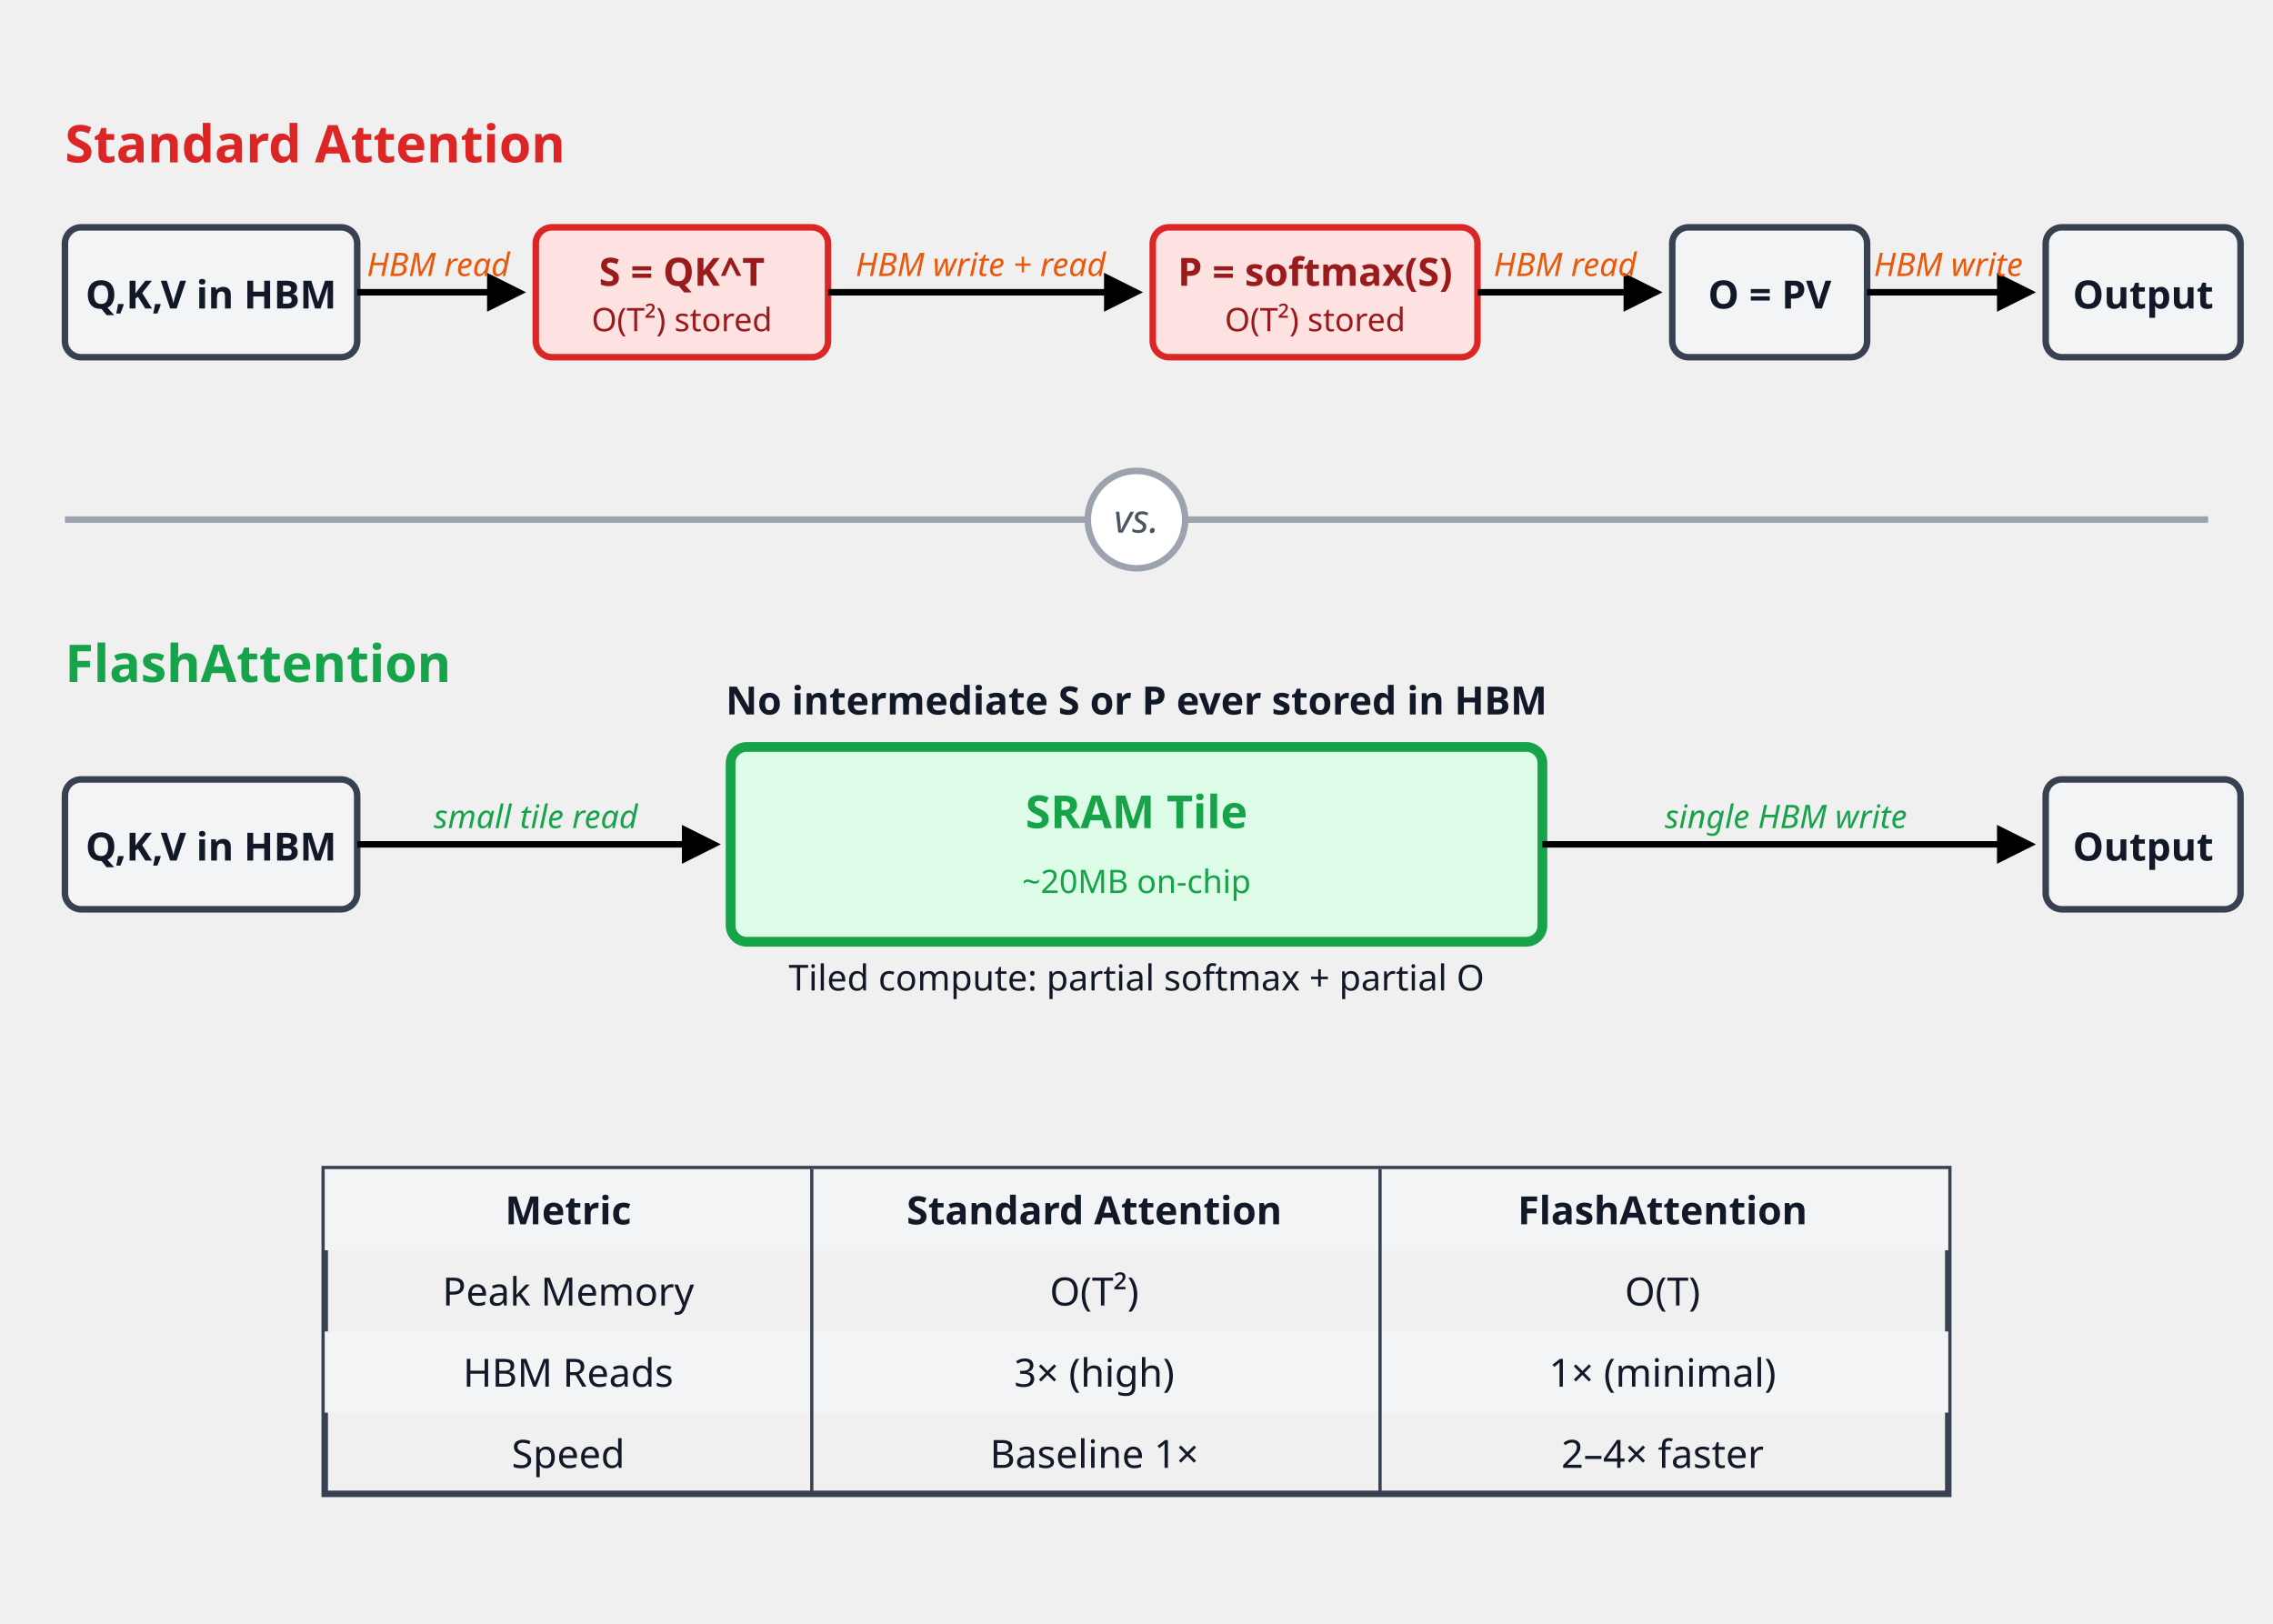
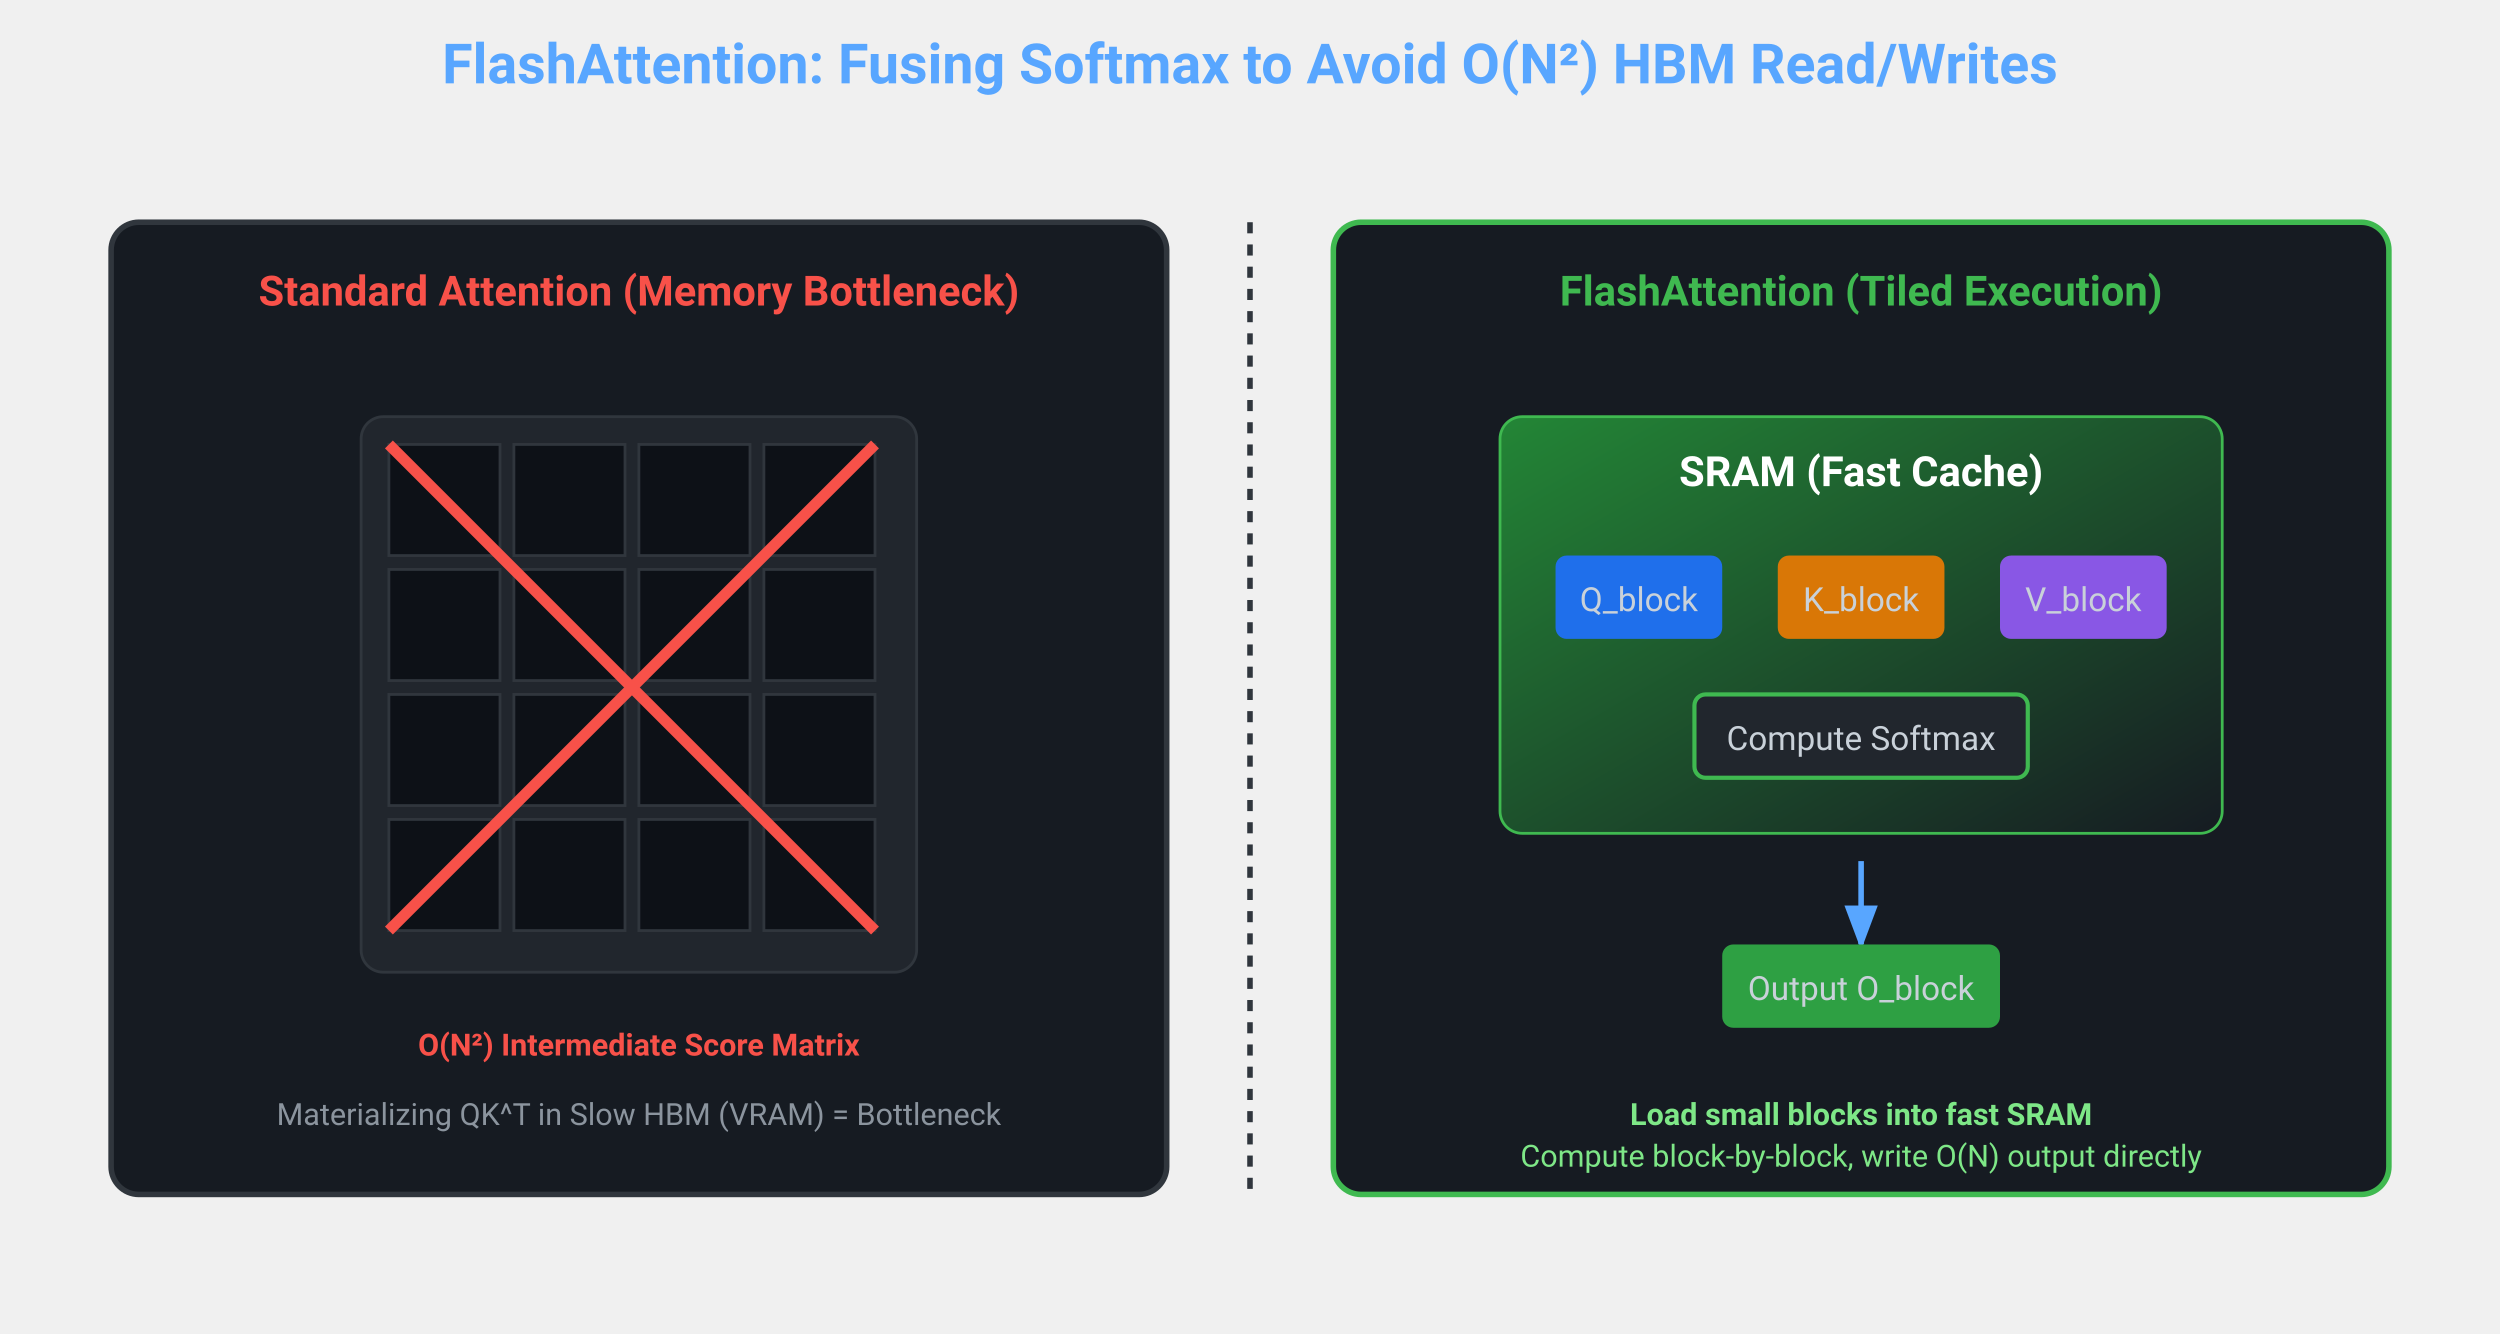
- <svg xmlns="http://www.w3.org/2000/svg" viewBox="0 0 700 500" width="700" height="500" style="background-color: white; font-family: sans-serif;">
+ <svg xmlns="http://www.w3.org/2000/svg" viewBox="0 0 900 480" width="100%" height="100%" style="background-color: #0d1117; font-family: -apple-system, BlinkMacSystemFont, 'Segoe UI', Roboto, Helvetica, Arial, sans-serif;">
+   <style>
+     .title { font-size: 20px; font-weight: bold; fill: #58a6ff; text-anchor: middle; }
+     .box-title { font-size: 15px; font-weight: bold; fill: #ffffff; text-anchor: middle; }
+     .box-text { font-size: 12px; fill: #c9d1d9; text-anchor: middle; }
+     .sub-text { font-size: 11px; fill: #8b949e; text-anchor: middle; }
+     .arrow { stroke: #58a6ff; stroke-width: 2; marker-end: url(#arrowhead); }
+     .cross { stroke: #f85149; stroke-width: 4; }
+   </style>
  <defs>
-     <marker id="arrow_black" markerWidth="6" markerHeight="6" refX="5" refY="3" orient="auto">
-       <path d="M0,0 L6,3 L0,6 Z" fill="#000000" />
+     <marker id="arrowhead" markerWidth="8" markerHeight="6" refX="7" refY="3" orient="auto">
+       <polygon points="0 0, 8 3, 0 6" fill="#58a6ff" />
    </marker>
+     <linearGradient id="grad-sram" x1="0%" y1="0%" x2="100%" y2="100%">
+       <stop offset="0%" stop-color="#238636" />
+       <stop offset="100%" stop-color="#161b22" />
+     </linearGradient>
  </defs>
-   <text x="20" y="50" font-size="16" font-weight="bold" fill="#DC2626">Standard Attention</text>
-   <rect x="20" y="70" width="90" height="40" rx="5" fill="#F3F4F6" stroke="#374151" stroke-width="2" />
-   <text x="65" y="95" font-size="12" font-weight="bold" text-anchor="middle" fill="#111827">Q,K,V in HBM</text>
-   <line x1="110" y1="90" x2="160" y2="90" stroke="#000" stroke-width="2" marker-end="url(#arrow_black)" />
-   <text x="135" y="85" font-size="10" font-style="italic" fill="#EA580C" text-anchor="middle">HBM read</text>
-   <rect x="165" y="70" width="90" height="40" rx="5" fill="#FEE2E2" stroke="#DC2626" stroke-width="2" />
-   <text x="210" y="88" font-size="12" font-weight="bold" text-anchor="middle" fill="#991B1B">S = QK^T</text>
-   <text x="210" y="102" font-size="10" text-anchor="middle" fill="#991B1B">O(T²) stored</text>
-   <line x1="255" y1="90" x2="350" y2="90" stroke="#000" stroke-width="2" marker-end="url(#arrow_black)" />
-   <text x="302" y="85" font-size="10" font-style="italic" fill="#EA580C" text-anchor="middle">HBM write + read</text>
-   <rect x="355" y="70" width="100" height="40" rx="5" fill="#FEE2E2" stroke="#DC2626" stroke-width="2" />
-   <text x="405" y="88" font-size="12" font-weight="bold" text-anchor="middle" fill="#991B1B">P = softmax(S)</text>
-   <text x="405" y="102" font-size="10" text-anchor="middle" fill="#991B1B">O(T²) stored</text>
-   <line x1="455" y1="90" x2="510" y2="90" stroke="#000" stroke-width="2" marker-end="url(#arrow_black)" />
-   <text x="482" y="85" font-size="10" font-style="italic" fill="#EA580C" text-anchor="middle">HBM read</text>
-   <rect x="515" y="70" width="60" height="40" rx="5" fill="#F3F4F6" stroke="#374151" stroke-width="2" />
-   <text x="545" y="95" font-size="12" font-weight="bold" text-anchor="middle" fill="#111827">O = PV</text>
-   <line x1="575" y1="90" x2="625" y2="90" stroke="#000" stroke-width="2" marker-end="url(#arrow_black)" />
-   <text x="600" y="85" font-size="10" font-style="italic" fill="#EA580C" text-anchor="middle">HBM write</text>
-   <rect x="630" y="70" width="60" height="40" rx="5" fill="#F3F4F6" stroke="#374151" stroke-width="2" />
-   <text x="660" y="95" font-size="12" font-weight="bold" text-anchor="middle" fill="#111827">Output</text>
-   <line x1="20" y1="160" x2="680" y2="160" stroke="#9CA3AF" stroke-width="2" />
-   <circle cx="350" cy="160" r="15" fill="#fff" stroke="#9CA3AF" stroke-width="2" />
-   <text x="350" y="164" font-size="12" font-style="italic" text-anchor="middle" fill="#4B5563">vs.</text>
-   <text x="20" y="210" font-size="16" font-weight="bold" fill="#16A34A">FlashAttention</text>
-   <rect x="20" y="240" width="90" height="40" rx="5" fill="#F3F4F6" stroke="#374151" stroke-width="2" />
-   <text x="65" y="265" font-size="12" font-weight="bold" text-anchor="middle" fill="#111827">Q,K,V in HBM</text>
-   <line x1="110" y1="260" x2="220" y2="260" stroke="#000" stroke-width="2" marker-end="url(#arrow_black)" />
-   <text x="165" y="255" font-size="10" font-style="italic" fill="#16A34A" text-anchor="middle">small tile read</text>
-   <text x="350" y="220" font-size="12" font-weight="bold" fill="#111827" text-anchor="middle">No intermediate S or P ever stored in HBM</text>
-   <rect x="225" y="230" width="250" height="60" rx="5" fill="#DCFCE7" stroke="#16A34A" stroke-width="3" />
-   <text x="350" y="255" font-size="14" font-weight="bold" text-anchor="middle" fill="#16A34A">SRAM Tile</text>
-   <text x="350" y="275" font-size="10" text-anchor="middle" fill="#16A34A">~20MB on-chip</text>
-   <text x="350" y="305" font-size="11" text-anchor="middle" fill="#111827">Tiled compute: partial softmax + partial O</text>
-   <line x1="475" y1="260" x2="625" y2="260" stroke="#000" stroke-width="2" marker-end="url(#arrow_black)" />
-   <text x="550" y="255" font-size="10" font-style="italic" fill="#16A34A" text-anchor="middle">single HBM write</text>
-   <rect x="630" y="240" width="60" height="40" rx="5" fill="#F3F4F6" stroke="#374151" stroke-width="2" />
-   <text x="660" y="265" font-size="12" font-weight="bold" text-anchor="middle" fill="#111827">Output</text>
-   <g transform="translate(100, 360)">
-     <rect x="0" y="0" width="500" height="100" fill="none" stroke="#374151" stroke-width="2" />
-     <rect x="0" y="0" width="500" height="25" fill="#F3F4F6" />
-     <rect x="0" y="50" width="500" height="25" fill="#F3F4F6" />
-     <line x1="150" y1="0" x2="150" y2="100" stroke="#374151" stroke-width="1" />
-     <line x1="325" y1="0" x2="325" y2="100" stroke="#374151" stroke-width="1" />
-     <text x="75" y="17" font-size="12" font-weight="bold" text-anchor="middle" fill="#111827">Metric</text>
-     <text x="237" y="17" font-size="12" font-weight="bold" text-anchor="middle" fill="#111827">Standard Attention</text>
-     <text x="412" y="17" font-size="12" font-weight="bold" text-anchor="middle" fill="#111827">FlashAttention</text>
-     <text x="75" y="42" font-size="12" text-anchor="middle" fill="#111827">Peak Memory</text>
-     <text x="237" y="42" font-size="12" text-anchor="middle" fill="#111827">O(T²)</text>
-     <text x="412" y="42" font-size="12" text-anchor="middle" fill="#111827">O(T)</text>
-     <text x="75" y="67" font-size="12" text-anchor="middle" fill="#111827">HBM Reads</text>
-     <text x="237" y="67" font-size="12" text-anchor="middle" fill="#111827">3× (high)</text>
-     <text x="412" y="67" font-size="12" text-anchor="middle" fill="#111827">1× (minimal)</text>
-     <text x="75" y="92" font-size="12" text-anchor="middle" fill="#111827">Speed</text>
-     <text x="237" y="92" font-size="12" text-anchor="middle" fill="#111827">Baseline 1×</text>
-     <text x="412" y="92" font-size="12" text-anchor="middle" fill="#111827">2–4× faster</text>
+   <text x="450" y="30" class="title">FlashAttention: Fusing Softmax to Avoid O(N²) HBM Read/Writes</text>
+   <rect x="40" y="80" width="380" height="350" rx="10" fill="#161b22" stroke="#30363d" stroke-width="2" />
+   <text x="230" y="110" class="box-title" style="fill:#f85149;">Standard Attention (Memory Bottleneck)</text>
+   <rect x="130" y="150" width="200" height="200" rx="8" fill="#21262d" stroke="#30363d" />
+   <g transform="translate(140, 160)">
+     <rect x="0" y="0" width="40" height="40" fill="#0d1117" stroke="#30363d" />
+     <rect x="45" y="0" width="40" height="40" fill="#0d1117" stroke="#30363d" />
+     <rect x="90" y="0" width="40" height="40" fill="#0d1117" stroke="#30363d" />
+     <rect x="135" y="0" width="40" height="40" fill="#0d1117" stroke="#30363d" />
+     <rect x="0" y="45" width="40" height="40" fill="#0d1117" stroke="#30363d" />
+     <rect x="45" y="45" width="40" height="40" fill="#0d1117" stroke="#30363d" />
+     <rect x="90" y="45" width="40" height="40" fill="#0d1117" stroke="#30363d" />
+     <rect x="135" y="45" width="40" height="40" fill="#0d1117" stroke="#30363d" />
+     <rect x="0" y="90" width="40" height="40" fill="#0d1117" stroke="#30363d" />
+     <rect x="45" y="90" width="40" height="40" fill="#0d1117" stroke="#30363d" />
+     <rect x="90" y="90" width="40" height="40" fill="#0d1117" stroke="#30363d" />
+     <rect x="135" y="90" width="40" height="40" fill="#0d1117" stroke="#30363d" />
+     <rect x="0" y="135" width="40" height="40" fill="#0d1117" stroke="#30363d" />
+     <rect x="45" y="135" width="40" height="40" fill="#0d1117" stroke="#30363d" />
+     <rect x="90" y="135" width="40" height="40" fill="#0d1117" stroke="#30363d" />
+     <rect x="135" y="135" width="40" height="40" fill="#0d1117" stroke="#30363d" />
+     <line x1="0" y1="0" x2="175" y2="175" class="cross" />
+     <line x1="175" y1="0" x2="0" y2="175" class="cross" />
  </g>
+   <text x="230" y="380" class="sub-text" style="fill:#f85149; font-weight:bold;">O(N²) Intermediate Score Matrix</text>
+   <text x="230" y="405" class="sub-text">Materializing QK^T in Slow HBM (VRAM) = Bottleneck</text>
+   <line x1="450" y1="80" x2="450" y2="430" stroke="#30363d" stroke-width="2" stroke-dasharray="4,4" />
+   <rect x="480" y="80" width="380" height="350" rx="10" fill="#161b22" stroke="#3fb950" stroke-width="2" />
+   <text x="670" y="110" class="box-title" style="fill:#3fb950;">FlashAttention (Tiled Execution)</text>
+   <g transform="translate(540, 160)">
+     <rect x="0" y="-10" width="260" height="150" rx="8" fill="url(#grad-sram)" stroke="#3fb950" />
+     <text x="130" y="15" class="box-title">SRAM (Fast Cache)</text>
+     <rect x="20" y="40" width="60" height="30" fill="#1f6feb" rx="4" />
+     <text x="50" y="60" class="box-text">Q_block</text>
+     <rect x="100" y="40" width="60" height="30" fill="#d97706" rx="4" />
+     <text x="130" y="60" class="box-text">K_block</text>
+     <rect x="180" y="40" width="60" height="30" fill="#8957e5" rx="4" />
+     <text x="210" y="60" class="box-text">V_block</text>
+     <rect x="70" y="90" width="120" height="30" fill="#21262d" rx="4" stroke="#3fb950" stroke-width="1.5" />
+     <text x="130" y="110" class="box-text">Compute Softmax</text>
+   </g>
+   <line x1="670" y1="310" x2="670" y2="340" class="arrow" />
+   <rect x="620" y="340" width="100" height="30" fill="#2ea043" rx="4" />
+   <text x="670" y="360" class="box-text">Output O_block</text>
+   <text x="670" y="405" class="sub-text" style="fill:#7ee787; font-weight:bold;">Load small blocks into fast SRAM</text>
+   <text x="670" y="420" class="sub-text" style="fill:#7ee787;">Compute block-by-block, write O(N) output directly</text>
</svg>
